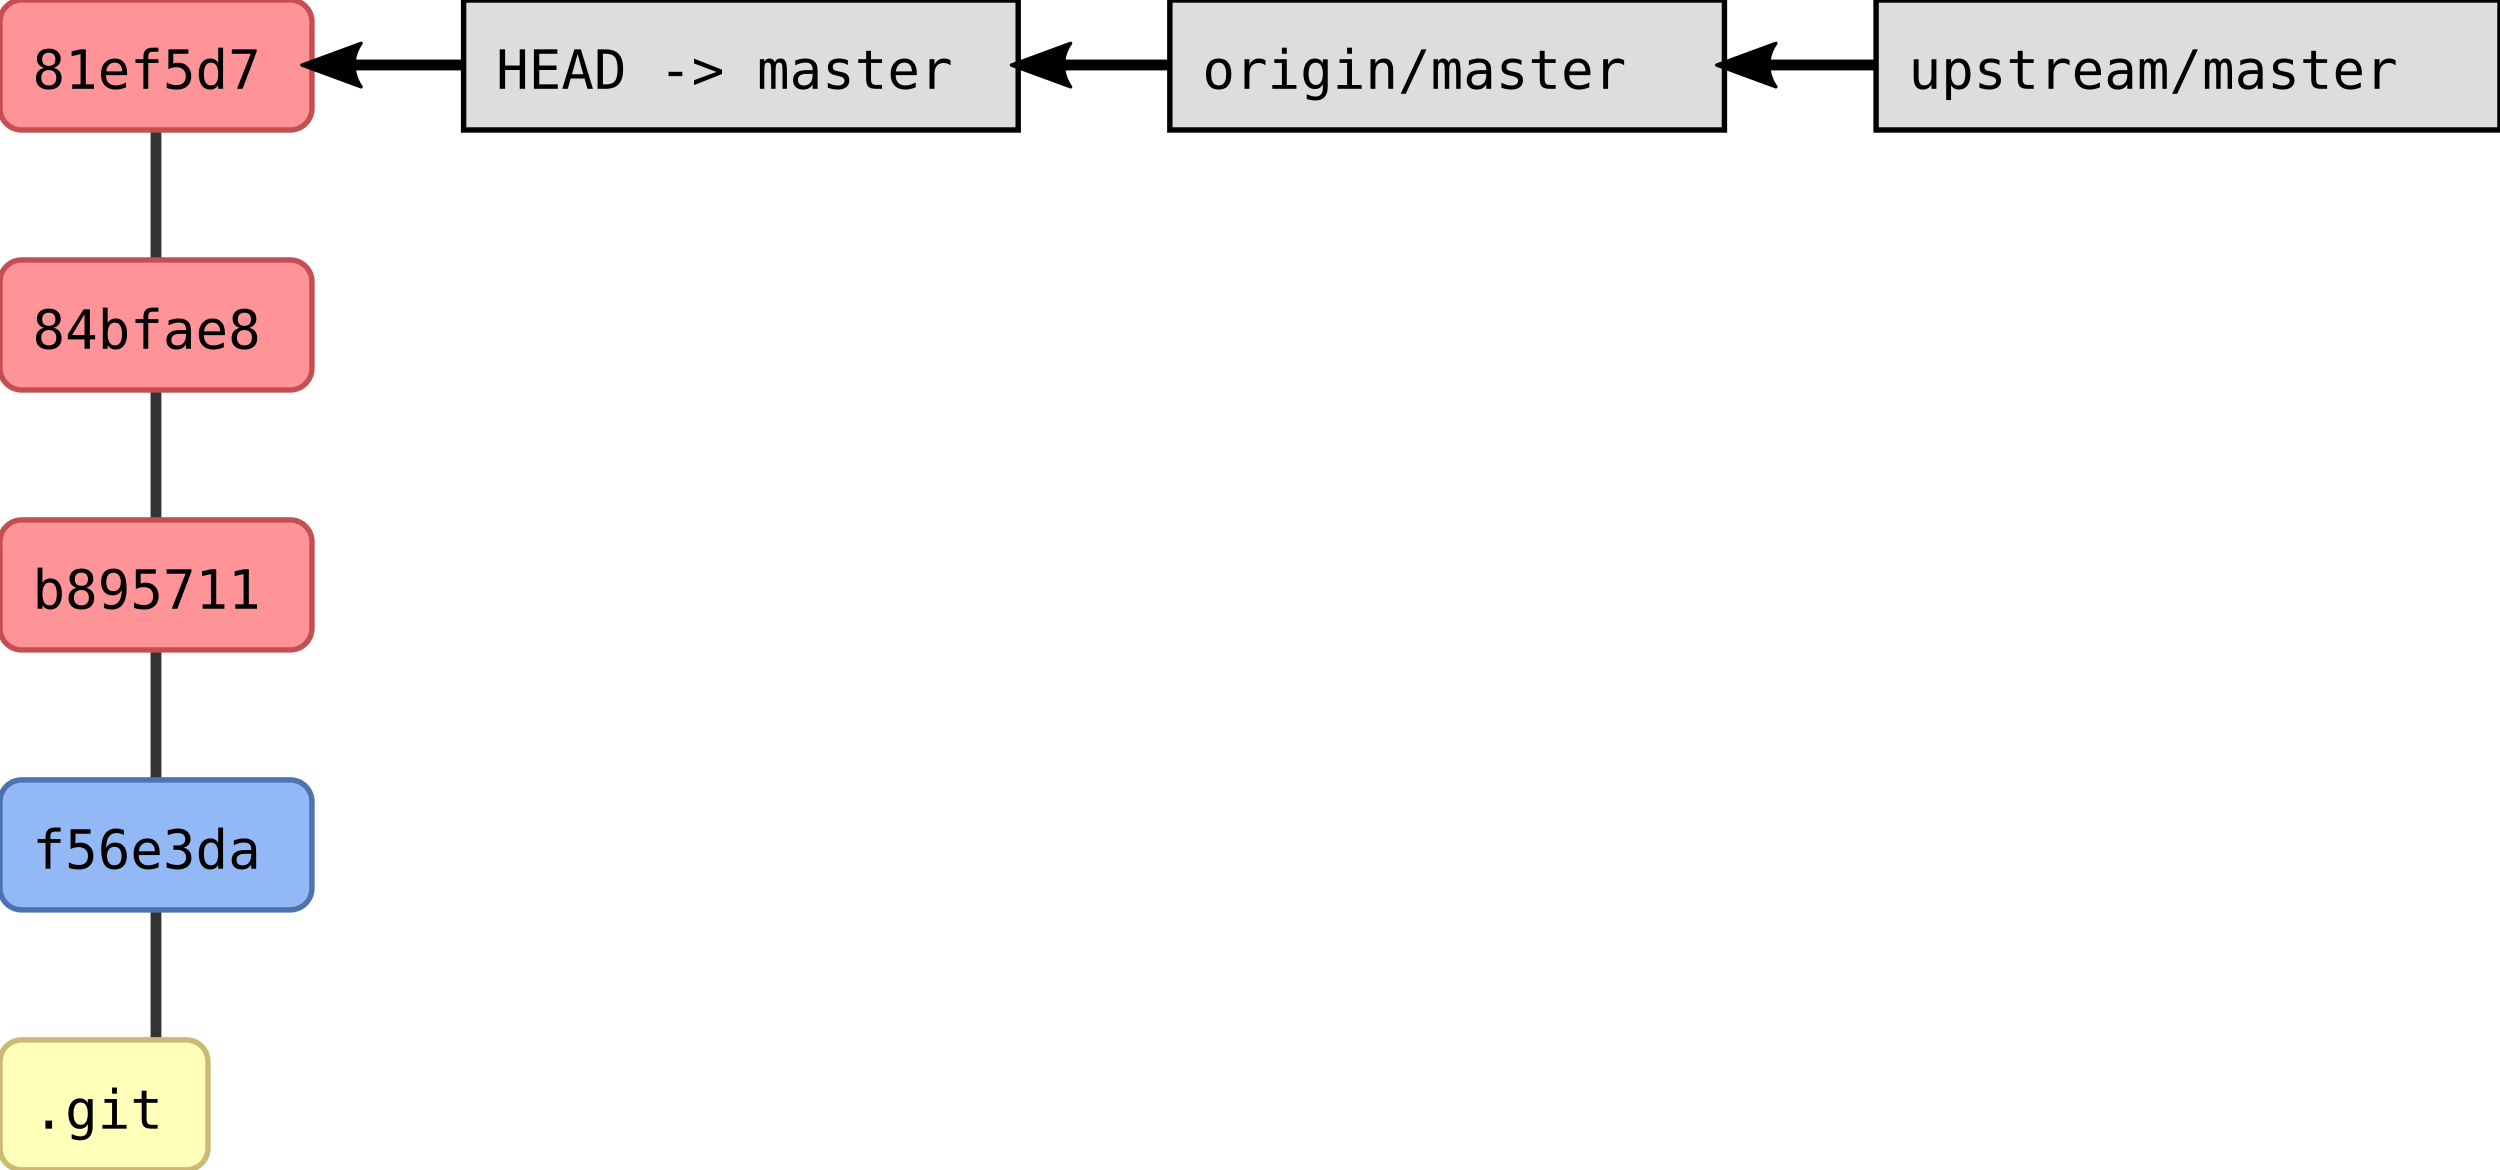
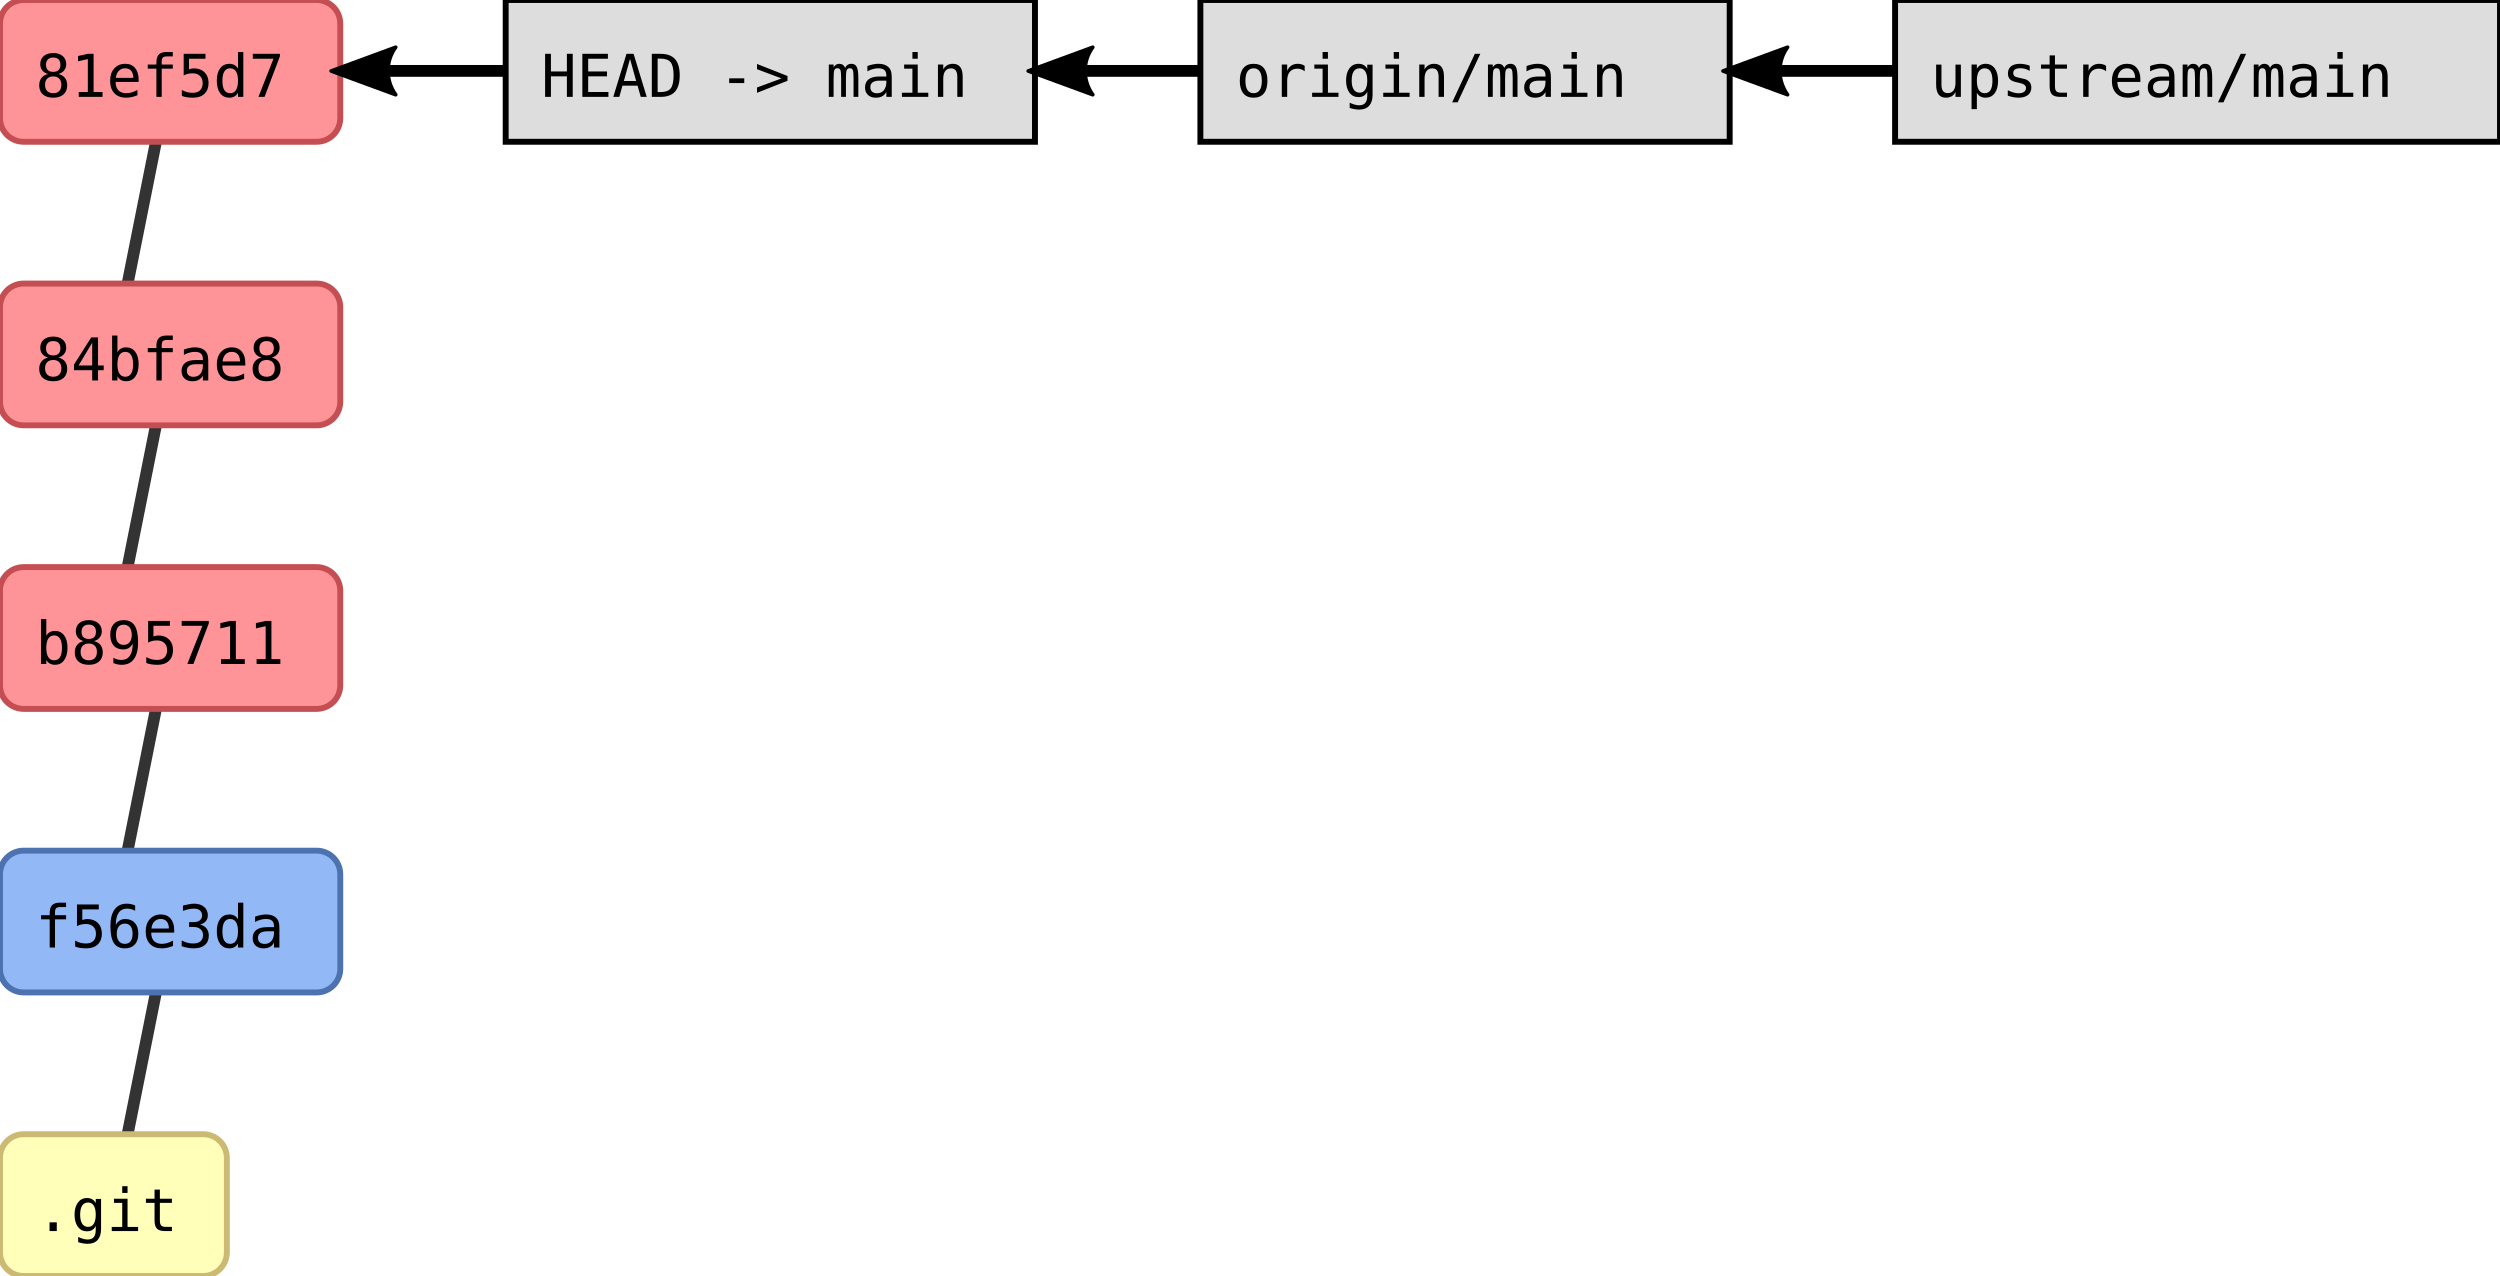
- <svg xmlns="http://www.w3.org/2000/svg" width="577.0" height="270.0" id="svg2" version="1.1">
+ <svg xmlns="http://www.w3.org/2000/svg" width="529.0" height="270.0" id="svg2" version="1.1">
  <defs id="defs4">
    <marker orient="auto" refY="0.0" refX="0.0" id="fullmarker" style="overflow:visible;">
      <path style="opacity:1.0;fill:#000000;stroke:#000000;fill-rule:evenodd;stroke-width:0.625;stroke-linejoin:round;" d="M 8.719,4.034 L -2.207,0.016 L 8.719,-4.002 C 6.973,-1.63 6.983,1.616 8.719,4.034 z " transform="scale(0.5) rotate(180) translate(0,0)" />
    </marker>
    <marker orient="auto" refY="0.0" refX="0.0" id="ghostmarker" style="overflow:visible;">
      <path style="opacity:0.2;fill:#000000;stroke:#000000;fill-rule:evenodd;stroke-width:0.625;stroke-linejoin:round;" d="M 8.719,4.034 L -2.207,0.016 L 8.719,-4.002 C 6.973,-1.63 6.983,1.616 8.719,4.034 z " transform="scale(0.5) rotate(180) translate(0,0)" />
    </marker>
  </defs>
  <g transform="translate(-0.0,240.0) rotate(0)" id="layer1">
-     <line x1="36.0" y1="-45.0" x2="36.0" y2="-105.0" style="stroke:#000000;                         stroke-width:2.5;                         stroke-opacity:0.8" />
-     <line x1="36.0" y1="15.0" x2="36.0" y2="-45.0" style="stroke:#000000;                         stroke-width:2.5;                         stroke-opacity:0.8" />
-     <line x1="36.0" y1="-165.0" x2="36.0" y2="-225.0" style="stroke:#000000;                         stroke-width:2.5;                         stroke-opacity:0.8" />
-     <line x1="36.0" y1="-105.0" x2="36.0" y2="-165.0" style="stroke:#000000;                         stroke-width:2.5;                         stroke-opacity:0.8" />
+     <line x1="24.0" y1="-105.0" x2="36.0" y2="-165.0" style="stroke:#000000;                         stroke-width:2.5;                         stroke-opacity:0.8" />
+     <line x1="24.0" y1="-45.0" x2="36.0" y2="-105.0" style="stroke:#000000;                         stroke-width:2.5;                         stroke-opacity:0.8" />
+     <line x1="24.0" y1="-165.0" x2="36.0" y2="-225.0" style="stroke:#000000;                         stroke-width:2.5;                         stroke-opacity:0.8" />
+     <line x1="24.0" y1="15.0" x2="36.0" y2="-45.0" style="stroke:#000000;                         stroke-width:2.5;                         stroke-opacity:0.8" />
+     <rect style="fill:#ff9498;                         stroke:#C44E52;                         stroke-width:1.25;                         stroke-miterlimit:4;                         stroke-opacity:1.0;                         stroke-dasharray:none" width="72.0" height="30.0" x="0.0" y="-120.0" ry="5.0" />
+     <text style="font-size:12.5px;                         font-style:normal;                         font-weight:normal;                         line-height:125%%;                         letter-spacing:0px;                         word-spacing:0px;                         fill:#000000;                         fill-opacity:1.0;                         stroke:none;                         font-family:DejaVu Sans Mono" x="7.5" y="-99.5">b895711</text>
    <rect style="fill:#92b8f6;                         stroke:#4C72B0;                         stroke-width:1.25;                         stroke-miterlimit:4;                         stroke-opacity:1.0;                         stroke-dasharray:none" width="72.0" height="30.0" x="0.0" y="-60.0" ry="5.0" />
    <text style="font-size:12.5px;                         font-style:normal;                         font-weight:normal;                         line-height:125%%;                         letter-spacing:0px;                         word-spacing:0px;                         fill:#000000;                         fill-opacity:1.0;                         stroke:none;                         font-family:DejaVu Sans Mono" x="7.5" y="-39.5">f56e3da</text>
+     <rect style="fill:#ff9498;                         stroke:#C44E52;                         stroke-width:1.25;                         stroke-miterlimit:4;                         stroke-opacity:1.0;                         stroke-dasharray:none" width="72.0" height="30.0" x="0.0" y="-240.0" ry="5.0" />
+     <text style="font-size:12.5px;                         font-style:normal;                         font-weight:normal;                         line-height:125%%;                         letter-spacing:0px;                         word-spacing:0px;                         fill:#000000;                         fill-opacity:1.0;                         stroke:none;                         font-family:DejaVu Sans Mono" x="7.5" y="-219.5">81ef5d7</text>
+     <rect style="fill:#ff9498;                         stroke:#C44E52;                         stroke-width:1.25;                         stroke-miterlimit:4;                         stroke-opacity:1.0;                         stroke-dasharray:none" width="72.0" height="30.0" x="0.0" y="-180.0" ry="5.0" />
+     <text style="font-size:12.5px;                         font-style:normal;                         font-weight:normal;                         line-height:125%%;                         letter-spacing:0px;                         word-spacing:0px;                         fill:#000000;                         fill-opacity:1.0;                         stroke:none;                         font-family:DejaVu Sans Mono" x="7.5" y="-159.5">84bfae8</text>
    <rect style="fill:#ffffba;                         stroke:#CCB974;                         stroke-width:1.25;                         stroke-miterlimit:4;                         stroke-opacity:1.0;                         stroke-dasharray:none" width="48.0" height="30.0" x="0.0" y="0.0" ry="5.0" />
    <text style="font-size:12.5px;                         font-style:normal;                         font-weight:normal;                         line-height:125%%;                         letter-spacing:0px;                         word-spacing:0px;                         fill:#000000;                         fill-opacity:1.0;                         stroke:none;                         font-family:DejaVu Sans Mono" x="7.5" y="20.5">.git</text>
-     <rect style="fill:#ff9498;                         stroke:#C44E52;                         stroke-width:1.25;                         stroke-miterlimit:4;                         stroke-opacity:1.0;                         stroke-dasharray:none" width="72.0" height="30.0" x="0.0" y="-180.0" ry="5.0" />
-     <text style="font-size:12.5px;                         font-style:normal;                         font-weight:normal;                         line-height:125%%;                         letter-spacing:0px;                         word-spacing:0px;                         fill:#000000;                         fill-opacity:1.0;                         stroke:none;                         font-family:DejaVu Sans Mono" x="7.5" y="-159.5">84bfae8</text>
-     <rect style="fill:#ff9498;                         stroke:#C44E52;                         stroke-width:1.25;                         stroke-miterlimit:4;                         stroke-opacity:1.0;                         stroke-dasharray:none" width="72.0" height="30.0" x="0.0" y="-120.0" ry="5.0" />
-     <text style="font-size:12.5px;                         font-style:normal;                         font-weight:normal;                         line-height:125%%;                         letter-spacing:0px;                         word-spacing:0px;                         fill:#000000;                         fill-opacity:1.0;                         stroke:none;                         font-family:DejaVu Sans Mono" x="7.5" y="-99.5">b895711</text>
-     <rect style="fill:#ff9498;                         stroke:#C44E52;                         stroke-width:1.25;                         stroke-miterlimit:4;                         stroke-opacity:1.0;                         stroke-dasharray:none" width="72.0" height="30.0" x="0.0" y="-240.0" ry="5.0" />
-     <text style="font-size:12.5px;                         font-style:normal;                         font-weight:normal;                         line-height:125%%;                         letter-spacing:0px;                         word-spacing:0px;                         fill:#000000;                         fill-opacity:1.0;                         stroke:none;                         font-family:DejaVu Sans Mono" x="7.5" y="-219.5">81ef5d7</text>
-     <path style="fill:none;                  stroke:#000000;                  stroke-width:2.5;                  stroke-linecap:butt;                  stroke-linejoin:miter;                  stroke-opacity:1.0;                  marker-end:url(#fullmarker);                  stroke-miterlimit:4;                  stroke-dasharray:none" d="M 171.0,-225.0 72.45,-225.0" />
-     <rect style="fill:#dddddd;                         stroke:#000000;                         stroke-width:1.25;                         stroke-miterlimit:4;                         stroke-opacity:1.0;                         stroke-dasharray:none" width="128.0" height="30.0" x="107.0" y="-240.0" ry="0.0" />
-     <text style="font-size:12.5px;                         font-style:normal;                         font-weight:normal;                         line-height:125%%;                         letter-spacing:0px;                         word-spacing:0px;                         fill:#000000;                         fill-opacity:1.0;                         stroke:none;                         font-family:DejaVu Sans Mono" x="114.5" y="-219.5">HEAD -&gt; master</text>
-     <path style="fill:none;                  stroke:#000000;                  stroke-width:2.5;                  stroke-linecap:butt;                  stroke-linejoin:miter;                  stroke-opacity:1.0;                  marker-end:url(#fullmarker);                  stroke-miterlimit:4;                  stroke-dasharray:none" d="M 334.0,-225.0 236.2,-225.0" />
-     <rect style="fill:#dddddd;                         stroke:#000000;                         stroke-width:1.25;                         stroke-miterlimit:4;                         stroke-opacity:1.0;                         stroke-dasharray:none" width="128.0" height="30.0" x="270.0" y="-240.0" ry="0.0" />
-     <text style="font-size:12.5px;                         font-style:normal;                         font-weight:normal;                         line-height:125%%;                         letter-spacing:0px;                         word-spacing:0px;                         fill:#000000;                         fill-opacity:1.0;                         stroke:none;                         font-family:DejaVu Sans Mono" x="277.5" y="-219.5"> origin/master</text>
-     <path style="fill:none;                  stroke:#000000;                  stroke-width:2.5;                  stroke-linecap:butt;                  stroke-linejoin:miter;                  stroke-opacity:1.0;                  marker-end:url(#fullmarker);                  stroke-miterlimit:4;                  stroke-dasharray:none" d="M 505.0,-225.0 398.98,-225.0" />
-     <rect style="fill:#dddddd;                         stroke:#000000;                         stroke-width:1.25;                         stroke-miterlimit:4;                         stroke-opacity:1.0;                         stroke-dasharray:none" width="144.0" height="30.0" x="433.0" y="-240.0" ry="0.0" />
-     <text style="font-size:12.5px;                         font-style:normal;                         font-weight:normal;                         line-height:125%%;                         letter-spacing:0px;                         word-spacing:0px;                         fill:#000000;                         fill-opacity:1.0;                         stroke:none;                         font-family:DejaVu Sans Mono" x="440.5" y="-219.5"> upstream/master</text>
+     <path style="fill:none;                  stroke:#000000;                  stroke-width:2.5;                  stroke-linecap:butt;                  stroke-linejoin:miter;                  stroke-opacity:1.0;                  marker-end:url(#fullmarker);                  stroke-miterlimit:4;                  stroke-dasharray:none" d="M 163.0,-225.0 72.83,-225.0" />
+     <rect style="fill:#dddddd;                         stroke:#000000;                         stroke-width:1.25;                         stroke-miterlimit:4;                         stroke-opacity:1.0;                         stroke-dasharray:none" width="112.0" height="30.0" x="107.0" y="-240.0" ry="0.0" />
+     <text style="font-size:12.5px;                         font-style:normal;                         font-weight:normal;                         line-height:125%%;                         letter-spacing:0px;                         word-spacing:0px;                         fill:#000000;                         fill-opacity:1.0;                         stroke:none;                         font-family:DejaVu Sans Mono" x="114.5" y="-219.5">HEAD -&gt; main</text>
+     <path style="fill:none;                  stroke:#000000;                  stroke-width:2.5;                  stroke-linecap:butt;                  stroke-linejoin:miter;                  stroke-opacity:1.0;                  marker-end:url(#fullmarker);                  stroke-miterlimit:4;                  stroke-dasharray:none" d="M 310.0,-225.0 220.33,-225.0" />
+     <rect style="fill:#dddddd;                         stroke:#000000;                         stroke-width:1.25;                         stroke-miterlimit:4;                         stroke-opacity:1.0;                         stroke-dasharray:none" width="112.0" height="30.0" x="254.0" y="-240.0" ry="0.0" />
+     <text style="font-size:12.5px;                         font-style:normal;                         font-weight:normal;                         line-height:125%%;                         letter-spacing:0px;                         word-spacing:0px;                         fill:#000000;                         fill-opacity:1.0;                         stroke:none;                         font-family:DejaVu Sans Mono" x="261.5" y="-219.5"> origin/main</text>
+     <path style="fill:none;                  stroke:#000000;                  stroke-width:2.5;                  stroke-linecap:butt;                  stroke-linejoin:miter;                  stroke-opacity:1.0;                  marker-end:url(#fullmarker);                  stroke-miterlimit:4;                  stroke-dasharray:none" d="M 465.0,-225.0 367.35,-225.0" />
+     <rect style="fill:#dddddd;                         stroke:#000000;                         stroke-width:1.25;                         stroke-miterlimit:4;                         stroke-opacity:1.0;                         stroke-dasharray:none" width="128.0" height="30.0" x="401.0" y="-240.0" ry="0.0" />
+     <text style="font-size:12.5px;                         font-style:normal;                         font-weight:normal;                         line-height:125%%;                         letter-spacing:0px;                         word-spacing:0px;                         fill:#000000;                         fill-opacity:1.0;                         stroke:none;                         font-family:DejaVu Sans Mono" x="408.5" y="-219.5"> upstream/main</text>
  </g>
</svg>
